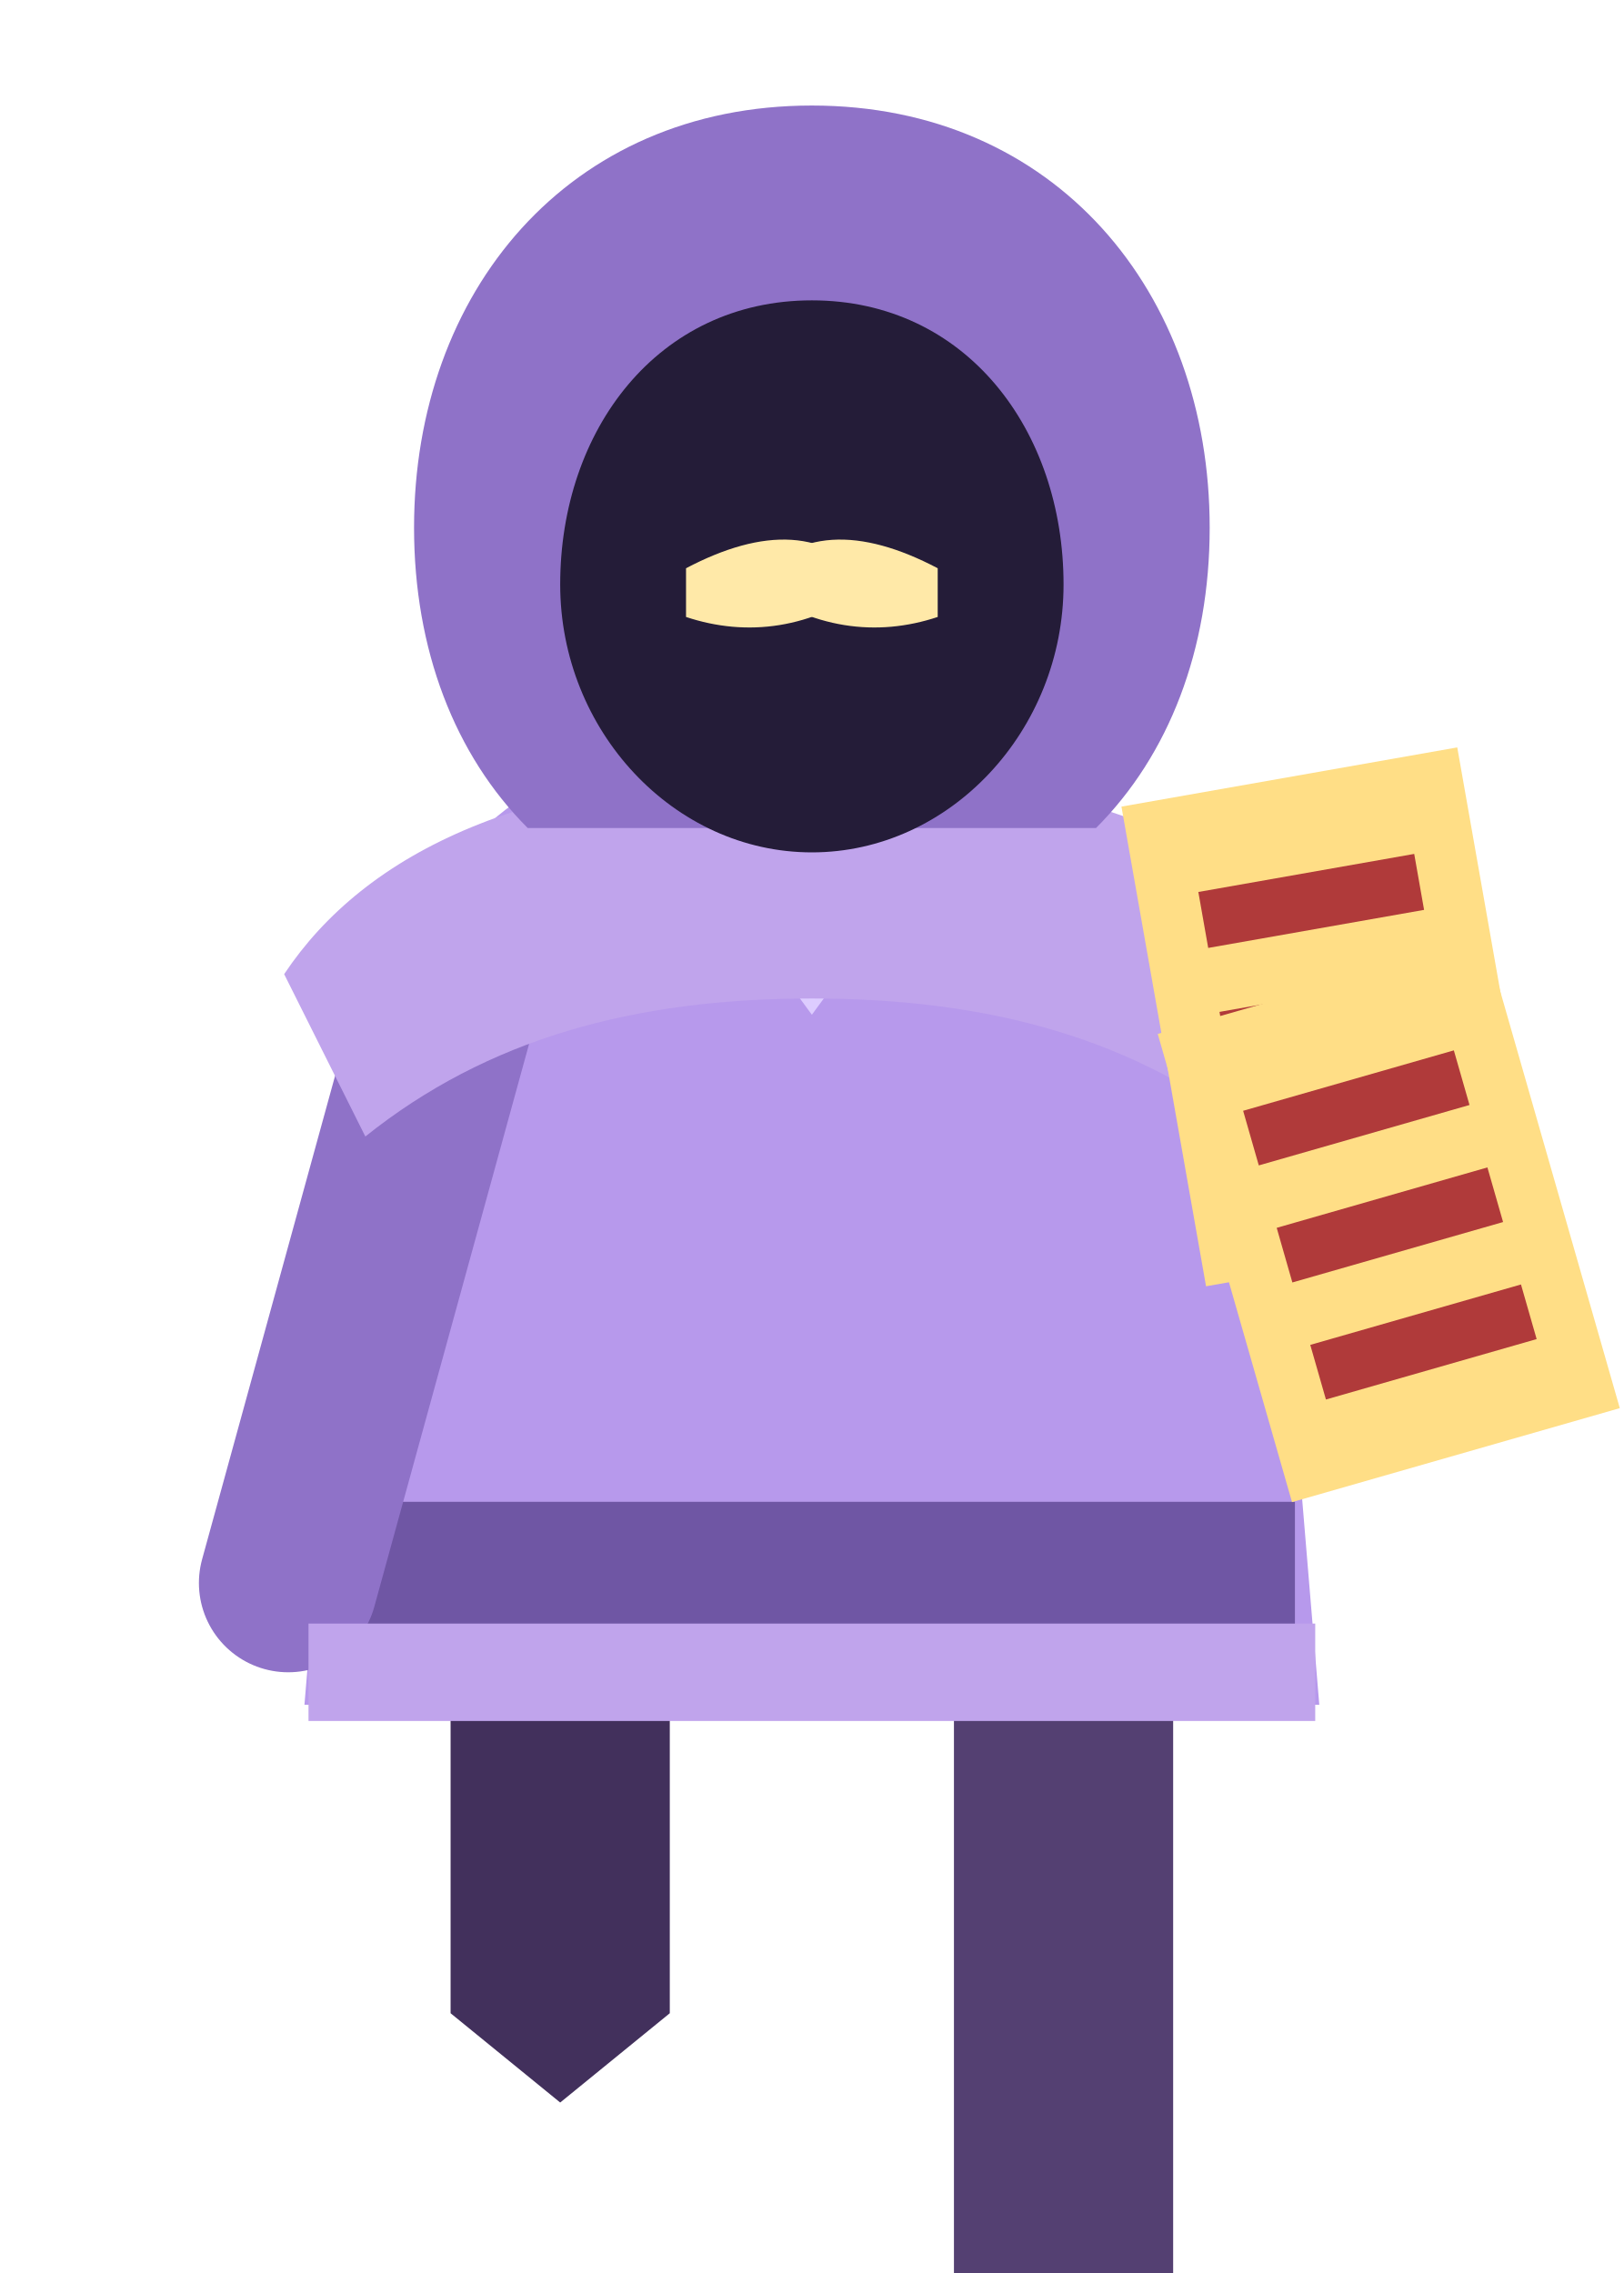
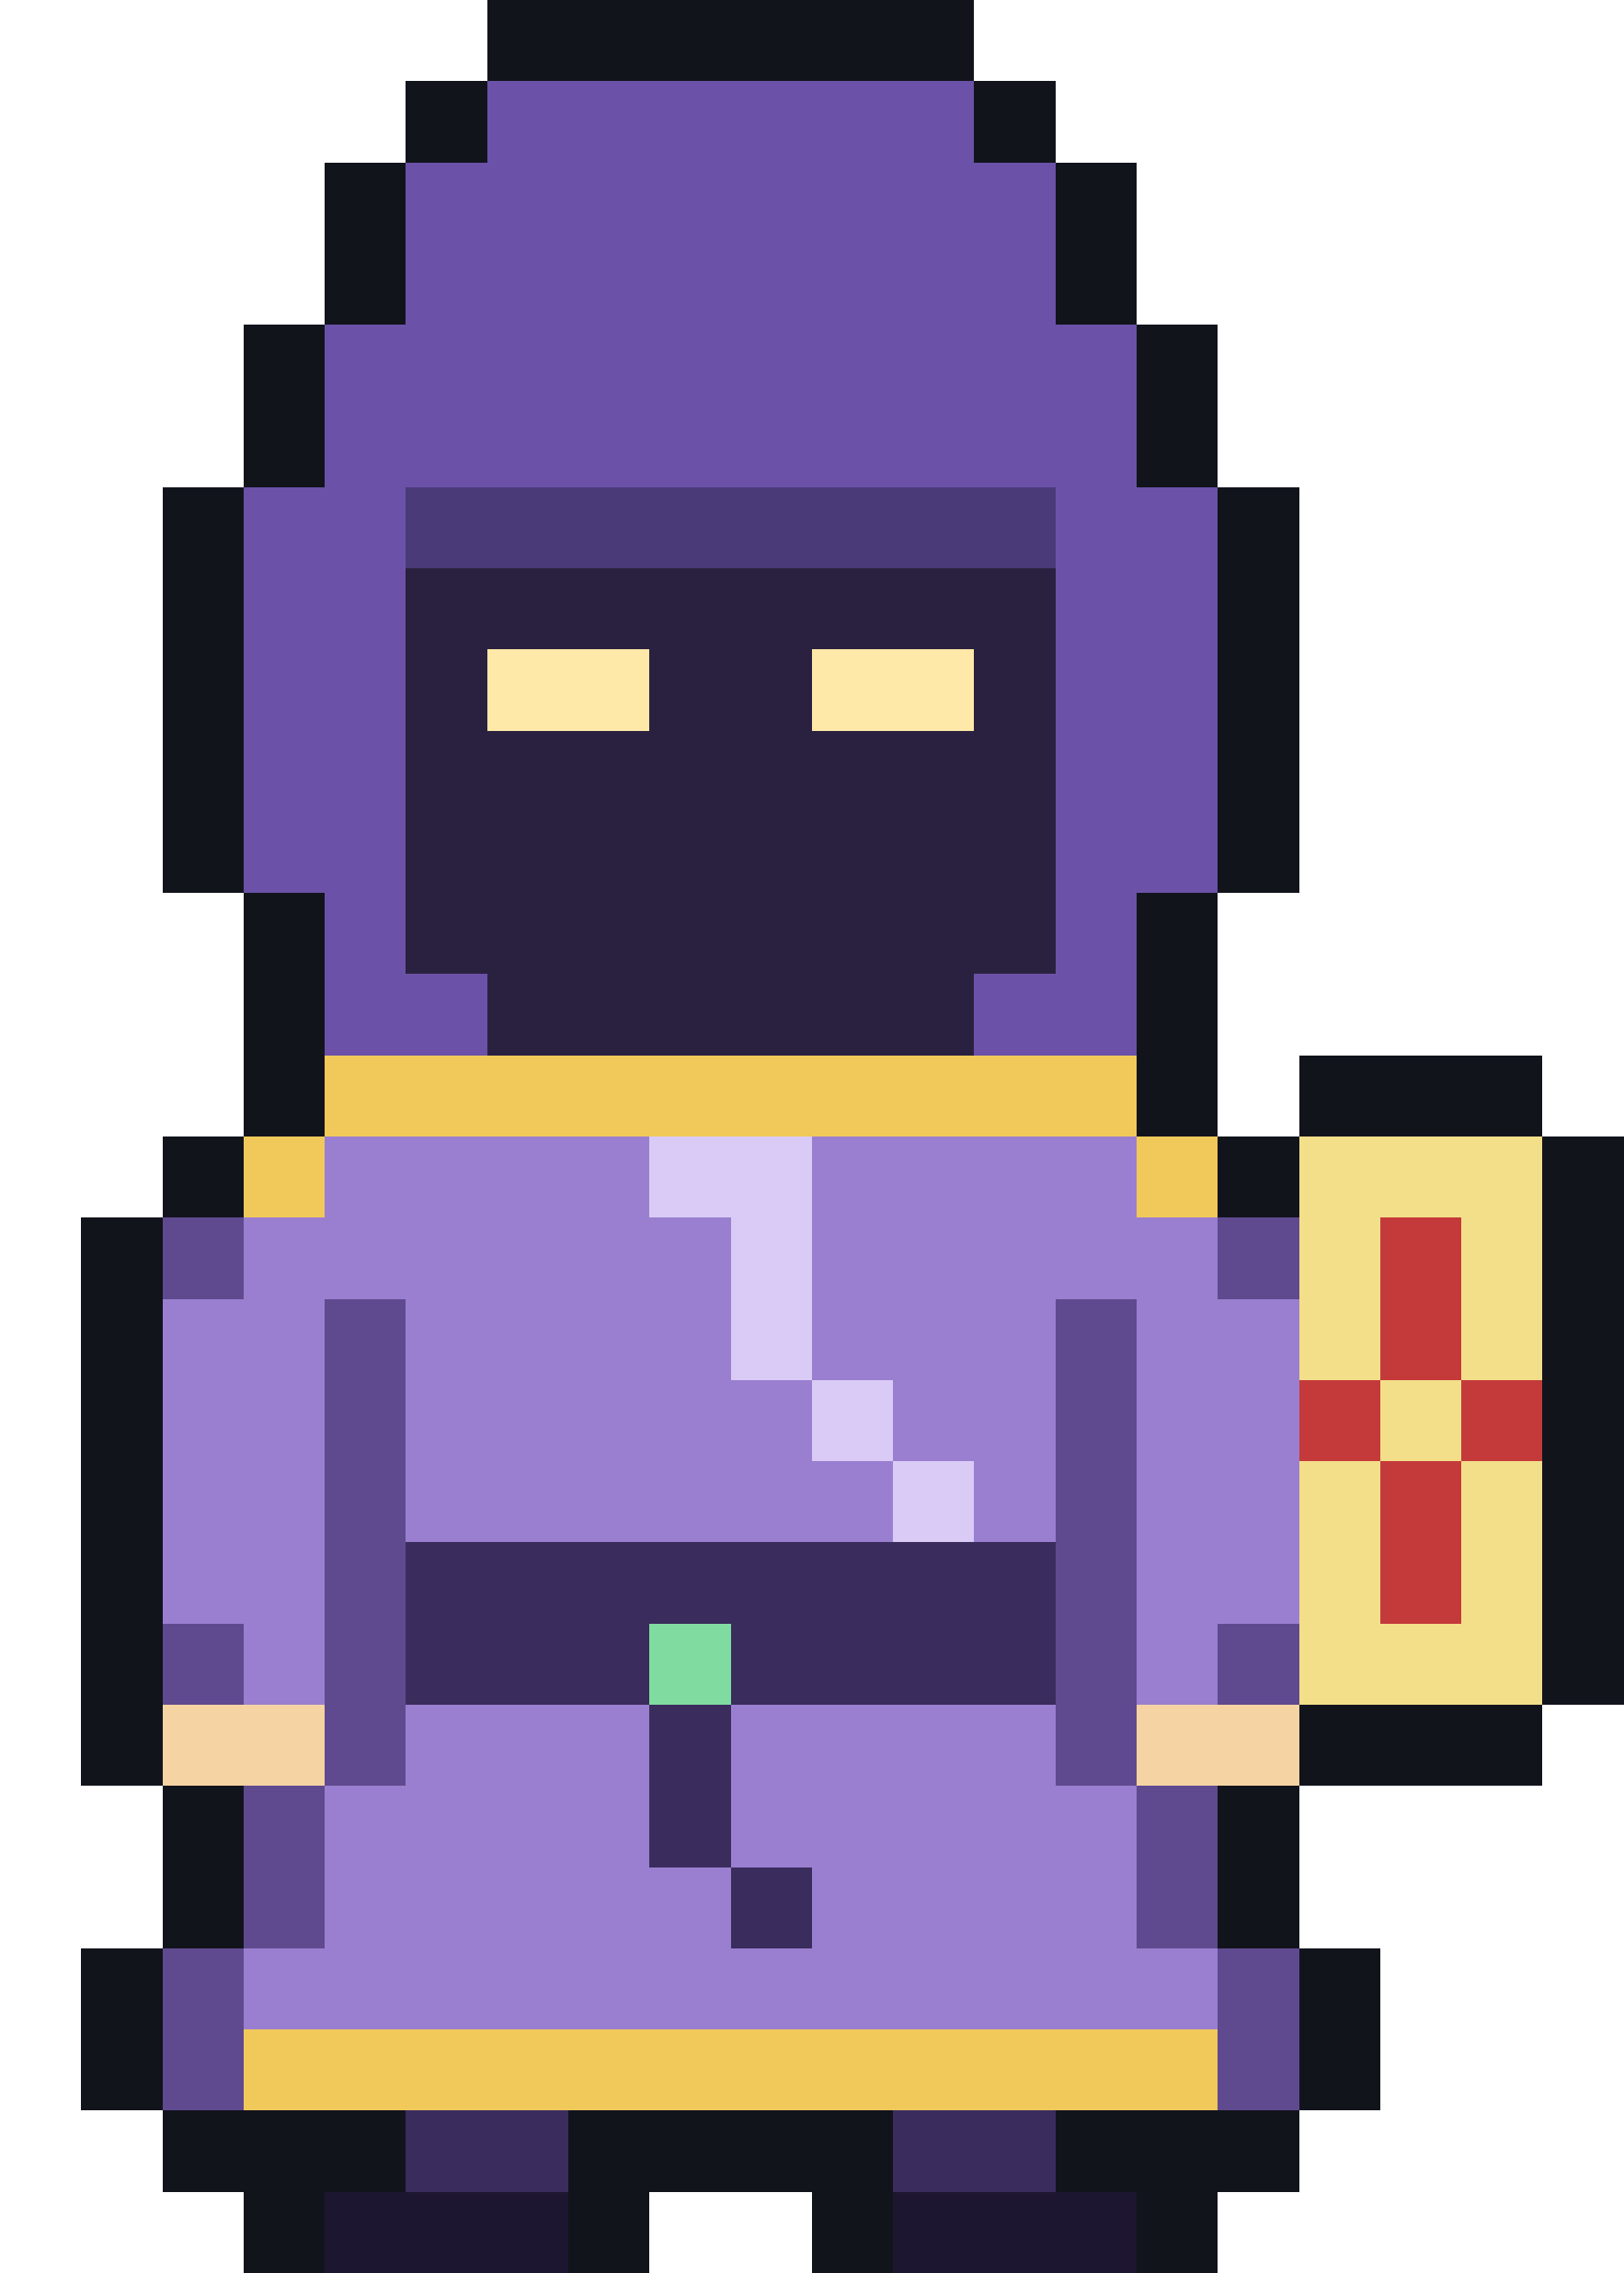
- <svg xmlns="http://www.w3.org/2000/svg" viewBox="0 0 40 56" width="40" height="56">
-   <path d="M11.1 42.0 h5.4 v7.6 l-2.7 2.2 l-2.7 -2.2z" fill="#42305c" />
-   <path d="M23.5 42.0 h5.4 v14.0 l-2.7 2.2 l-2.7 -2.2z" fill="#544072" />
-   <path d="M20.0 18 c-9.5 0 -10.5 5 -11.5 12 L7.5 42 h25.0 L31.5 30 c-1-7 -8.5-12 -9.5-12z" fill="#b799ec" />
-   <rect x="8.1" y="37" width="23.8" height="4.4" fill="#6f56a4" />
-   <path d="M15.6 19 L20.0 25 L24.4 19 L20.0 17.4z" fill="#ddccff" />
-   <path d="M11.5 23.0 L7.1 39.0" stroke="#8f72c8" stroke-width="4.4" stroke-linecap="round" fill="none" />
-   <path d="M28.5 23.0 L32.9 29.0" stroke="#b799ec" stroke-width="4.4" stroke-linecap="round" fill="none" />
-   <circle cx="20.0" cy="10.5" r="6.4" fill="#f2d3a6" />
-   <path d="M13.6 9.7 a6.4 6.4 0 0 1 12.8 0 z" fill="#241c38" />
-   <circle cx="17.6" cy="12.1" r="0.95" fill="#2b2118" />
-   <circle cx="22.4" cy="12.1" r="0.95" fill="#2b2118" />
-   <path d="M20 19c-7 0-11 2-13 5l2 4c3-2.4 6.6-3.4 11-3.4s8 1 11 3.4l2-4c-2-3-6-5-13-5z" fill="#c0a4ec" />
-   <rect x="7.6" y="40" width="24.8" height="2.4" fill="#c0a4ec" />
-   <path d="M20 2.6c6 0 9.8 4.6 9.8 10.4 0 3-1 5.6-2.8 7.4H13c-1.8-1.8-2.8-4.4-2.8-7.4C10.2 7.2 14 2.6 20 2.6z" fill="#8f72c8" />
-   <path d="M20 7.4c3.8 0 6.2 3.2 6.2 7 0 3.6-2.8 6.6-6.2 6.6s-6.2-3-6.2-6.6c0-3.8 2.4-7 6.2-7z" fill="#241c38" />
-   <path d="M16.9 14c1.9-1 3.5-1 4.6.4-1.5 1.1-3.1 1.3-4.6.8z" fill="#ffe9a8" />
-   <path d="M23.1 14c-1.9-1-3.5-1-4.6.4 1.5 1.1 3.1 1.3 4.6.8z" fill="#ffe9a8" />
-   <g transform="rotate(-10 33.1 25)">
-     <rect x="28.6" y="19.0" width="8.4" height="12" fill="#ffde86" />
-     <g fill="#b03a3a">
-       <rect x="30.1" y="21.4" width="5.4" height="1.4" />
-       <rect x="30.1" y="24.4" width="5.4" height="1.4" />
-       <rect x="30.1" y="27.4" width="5.4" height="1.4" />
-     </g>
-   </g>
-   <g transform="rotate(-16 34.5 30)">
-     <rect x="30.0" y="24.0" width="8.4" height="12" fill="#ffde86" />
-     <g fill="#b03a3a">
-       <rect x="31.5" y="26.4" width="5.4" height="1.4" />
-       <rect x="31.5" y="29.4" width="5.4" height="1.4" />
-       <rect x="31.5" y="32.4" width="5.4" height="1.4" />
-     </g>
-   </g>
+ <svg xmlns="http://www.w3.org/2000/svg" viewBox="0 0 40 56" width="40" height="56" shape-rendering="crispEdges">
+   <rect x="12" y="0" width="12" height="2" fill="#12141c" />
+   <rect x="10" y="2" width="2" height="2" fill="#12141c" />
+   <rect x="12" y="2" width="12" height="2" fill="#6b52a8" />
+   <rect x="24" y="2" width="2" height="2" fill="#12141c" />
+   <rect x="8" y="4" width="2" height="2" fill="#12141c" />
+   <rect x="10" y="4" width="16" height="2" fill="#6b52a8" />
+   <rect x="26" y="4" width="2" height="2" fill="#12141c" />
+   <rect x="8" y="6" width="2" height="2" fill="#12141c" />
+   <rect x="10" y="6" width="16" height="2" fill="#6b52a8" />
+   <rect x="26" y="6" width="2" height="2" fill="#12141c" />
+   <rect x="6" y="8" width="2" height="2" fill="#12141c" />
+   <rect x="8" y="8" width="20" height="2" fill="#6b52a8" />
+   <rect x="28" y="8" width="2" height="2" fill="#12141c" />
+   <rect x="6" y="10" width="2" height="2" fill="#12141c" />
+   <rect x="8" y="10" width="20" height="2" fill="#6b52a8" />
+   <rect x="28" y="10" width="2" height="2" fill="#12141c" />
+   <rect x="4" y="12" width="2" height="2" fill="#12141c" />
+   <rect x="6" y="12" width="4" height="2" fill="#6b52a8" />
+   <rect x="10" y="12" width="16" height="2" fill="#4a3a78" />
+   <rect x="26" y="12" width="4" height="2" fill="#6b52a8" />
+   <rect x="30" y="12" width="2" height="2" fill="#12141c" />
+   <rect x="4" y="14" width="2" height="2" fill="#12141c" />
+   <rect x="6" y="14" width="4" height="2" fill="#6b52a8" />
+   <rect x="10" y="14" width="16" height="2" fill="#2a2140" />
+   <rect x="26" y="14" width="4" height="2" fill="#6b52a8" />
+   <rect x="30" y="14" width="2" height="2" fill="#12141c" />
+   <rect x="4" y="16" width="2" height="2" fill="#12141c" />
+   <rect x="6" y="16" width="4" height="2" fill="#6b52a8" />
+   <rect x="10" y="16" width="2" height="2" fill="#2a2140" />
+   <rect x="12" y="16" width="4" height="2" fill="#ffe9a8" />
+   <rect x="16" y="16" width="4" height="2" fill="#2a2140" />
+   <rect x="20" y="16" width="4" height="2" fill="#ffe9a8" />
+   <rect x="24" y="16" width="2" height="2" fill="#2a2140" />
+   <rect x="26" y="16" width="4" height="2" fill="#6b52a8" />
+   <rect x="30" y="16" width="2" height="2" fill="#12141c" />
+   <rect x="4" y="18" width="2" height="2" fill="#12141c" />
+   <rect x="6" y="18" width="4" height="2" fill="#6b52a8" />
+   <rect x="10" y="18" width="16" height="2" fill="#2a2140" />
+   <rect x="26" y="18" width="4" height="2" fill="#6b52a8" />
+   <rect x="30" y="18" width="2" height="2" fill="#12141c" />
+   <rect x="4" y="20" width="2" height="2" fill="#12141c" />
+   <rect x="6" y="20" width="4" height="2" fill="#6b52a8" />
+   <rect x="10" y="20" width="16" height="2" fill="#2a2140" />
+   <rect x="26" y="20" width="4" height="2" fill="#6b52a8" />
+   <rect x="30" y="20" width="2" height="2" fill="#12141c" />
+   <rect x="6" y="22" width="2" height="2" fill="#12141c" />
+   <rect x="8" y="22" width="2" height="2" fill="#6b52a8" />
+   <rect x="10" y="22" width="16" height="2" fill="#2a2140" />
+   <rect x="26" y="22" width="2" height="2" fill="#6b52a8" />
+   <rect x="28" y="22" width="2" height="2" fill="#12141c" />
+   <rect x="6" y="24" width="2" height="2" fill="#12141c" />
+   <rect x="8" y="24" width="4" height="2" fill="#6b52a8" />
+   <rect x="12" y="24" width="12" height="2" fill="#2a2140" />
+   <rect x="24" y="24" width="4" height="2" fill="#6b52a8" />
+   <rect x="28" y="24" width="2" height="2" fill="#12141c" />
+   <rect x="6" y="26" width="2" height="2" fill="#12141c" />
+   <rect x="8" y="26" width="20" height="2" fill="#f0c95a" />
+   <rect x="28" y="26" width="2" height="2" fill="#12141c" />
+   <rect x="32" y="26" width="6" height="2" fill="#12141c" />
+   <rect x="4" y="28" width="2" height="2" fill="#12141c" />
+   <rect x="6" y="28" width="2" height="2" fill="#f0c95a" />
+   <rect x="8" y="28" width="8" height="2" fill="#9a7fd0" />
+   <rect x="16" y="28" width="4" height="2" fill="#d9cbf5" />
+   <rect x="20" y="28" width="8" height="2" fill="#9a7fd0" />
+   <rect x="28" y="28" width="2" height="2" fill="#f0c95a" />
+   <rect x="30" y="28" width="2" height="2" fill="#12141c" />
+   <rect x="32" y="28" width="6" height="2" fill="#f3df8a" />
+   <rect x="38" y="28" width="2" height="2" fill="#12141c" />
+   <rect x="2" y="30" width="2" height="2" fill="#12141c" />
+   <rect x="4" y="30" width="2" height="2" fill="#5f4a8f" />
+   <rect x="6" y="30" width="12" height="2" fill="#9a7fd0" />
+   <rect x="18" y="30" width="2" height="2" fill="#d9cbf5" />
+   <rect x="20" y="30" width="10" height="2" fill="#9a7fd0" />
+   <rect x="30" y="30" width="2" height="2" fill="#5f4a8f" />
+   <rect x="32" y="30" width="2" height="2" fill="#f3df8a" />
+   <rect x="34" y="30" width="2" height="2" fill="#c43a3a" />
+   <rect x="36" y="30" width="2" height="2" fill="#f3df8a" />
+   <rect x="38" y="30" width="2" height="2" fill="#12141c" />
+   <rect x="2" y="32" width="2" height="2" fill="#12141c" />
+   <rect x="4" y="32" width="4" height="2" fill="#9a7fd0" />
+   <rect x="8" y="32" width="2" height="2" fill="#5f4a8f" />
+   <rect x="10" y="32" width="8" height="2" fill="#9a7fd0" />
+   <rect x="18" y="32" width="2" height="2" fill="#d9cbf5" />
+   <rect x="20" y="32" width="6" height="2" fill="#9a7fd0" />
+   <rect x="26" y="32" width="2" height="2" fill="#5f4a8f" />
+   <rect x="28" y="32" width="4" height="2" fill="#9a7fd0" />
+   <rect x="32" y="32" width="2" height="2" fill="#f3df8a" />
+   <rect x="34" y="32" width="2" height="2" fill="#c43a3a" />
+   <rect x="36" y="32" width="2" height="2" fill="#f3df8a" />
+   <rect x="38" y="32" width="2" height="2" fill="#12141c" />
+   <rect x="2" y="34" width="2" height="2" fill="#12141c" />
+   <rect x="4" y="34" width="4" height="2" fill="#9a7fd0" />
+   <rect x="8" y="34" width="2" height="2" fill="#5f4a8f" />
+   <rect x="10" y="34" width="10" height="2" fill="#9a7fd0" />
+   <rect x="20" y="34" width="2" height="2" fill="#d9cbf5" />
+   <rect x="22" y="34" width="4" height="2" fill="#9a7fd0" />
+   <rect x="26" y="34" width="2" height="2" fill="#5f4a8f" />
+   <rect x="28" y="34" width="4" height="2" fill="#9a7fd0" />
+   <rect x="32" y="34" width="2" height="2" fill="#c43a3a" />
+   <rect x="34" y="34" width="2" height="2" fill="#f3df8a" />
+   <rect x="36" y="34" width="2" height="2" fill="#c43a3a" />
+   <rect x="38" y="34" width="2" height="2" fill="#12141c" />
+   <rect x="2" y="36" width="2" height="2" fill="#12141c" />
+   <rect x="4" y="36" width="4" height="2" fill="#9a7fd0" />
+   <rect x="8" y="36" width="2" height="2" fill="#5f4a8f" />
+   <rect x="10" y="36" width="12" height="2" fill="#9a7fd0" />
+   <rect x="22" y="36" width="2" height="2" fill="#d9cbf5" />
+   <rect x="24" y="36" width="2" height="2" fill="#9a7fd0" />
+   <rect x="26" y="36" width="2" height="2" fill="#5f4a8f" />
+   <rect x="28" y="36" width="4" height="2" fill="#9a7fd0" />
+   <rect x="32" y="36" width="2" height="2" fill="#f3df8a" />
+   <rect x="34" y="36" width="2" height="2" fill="#c43a3a" />
+   <rect x="36" y="36" width="2" height="2" fill="#f3df8a" />
+   <rect x="38" y="36" width="2" height="2" fill="#12141c" />
+   <rect x="2" y="38" width="2" height="2" fill="#12141c" />
+   <rect x="4" y="38" width="4" height="2" fill="#9a7fd0" />
+   <rect x="8" y="38" width="2" height="2" fill="#5f4a8f" />
+   <rect x="10" y="38" width="16" height="2" fill="#3a2c5c" />
+   <rect x="26" y="38" width="2" height="2" fill="#5f4a8f" />
+   <rect x="28" y="38" width="4" height="2" fill="#9a7fd0" />
+   <rect x="32" y="38" width="2" height="2" fill="#f3df8a" />
+   <rect x="34" y="38" width="2" height="2" fill="#c43a3a" />
+   <rect x="36" y="38" width="2" height="2" fill="#f3df8a" />
+   <rect x="38" y="38" width="2" height="2" fill="#12141c" />
+   <rect x="2" y="40" width="2" height="2" fill="#12141c" />
+   <rect x="4" y="40" width="2" height="2" fill="#5f4a8f" />
+   <rect x="6" y="40" width="2" height="2" fill="#9a7fd0" />
+   <rect x="8" y="40" width="2" height="2" fill="#5f4a8f" />
+   <rect x="10" y="40" width="6" height="2" fill="#3a2c5c" />
+   <rect x="16" y="40" width="2" height="2" fill="#7fdba0" />
+   <rect x="18" y="40" width="8" height="2" fill="#3a2c5c" />
+   <rect x="26" y="40" width="2" height="2" fill="#5f4a8f" />
+   <rect x="28" y="40" width="2" height="2" fill="#9a7fd0" />
+   <rect x="30" y="40" width="2" height="2" fill="#5f4a8f" />
+   <rect x="32" y="40" width="6" height="2" fill="#f3df8a" />
+   <rect x="38" y="40" width="2" height="2" fill="#12141c" />
+   <rect x="2" y="42" width="2" height="2" fill="#12141c" />
+   <rect x="4" y="42" width="4" height="2" fill="#f6d3a3" />
+   <rect x="8" y="42" width="2" height="2" fill="#5f4a8f" />
+   <rect x="10" y="42" width="6" height="2" fill="#9a7fd0" />
+   <rect x="16" y="42" width="2" height="2" fill="#3a2c5c" />
+   <rect x="18" y="42" width="8" height="2" fill="#9a7fd0" />
+   <rect x="26" y="42" width="2" height="2" fill="#5f4a8f" />
+   <rect x="28" y="42" width="4" height="2" fill="#f6d3a3" />
+   <rect x="32" y="42" width="6" height="2" fill="#12141c" />
+   <rect x="4" y="44" width="2" height="2" fill="#12141c" />
+   <rect x="6" y="44" width="2" height="2" fill="#5f4a8f" />
+   <rect x="8" y="44" width="8" height="2" fill="#9a7fd0" />
+   <rect x="16" y="44" width="2" height="2" fill="#3a2c5c" />
+   <rect x="18" y="44" width="10" height="2" fill="#9a7fd0" />
+   <rect x="28" y="44" width="2" height="2" fill="#5f4a8f" />
+   <rect x="30" y="44" width="2" height="2" fill="#12141c" />
+   <rect x="4" y="46" width="2" height="2" fill="#12141c" />
+   <rect x="6" y="46" width="2" height="2" fill="#5f4a8f" />
+   <rect x="8" y="46" width="10" height="2" fill="#9a7fd0" />
+   <rect x="18" y="46" width="2" height="2" fill="#3a2c5c" />
+   <rect x="20" y="46" width="8" height="2" fill="#9a7fd0" />
+   <rect x="28" y="46" width="2" height="2" fill="#5f4a8f" />
+   <rect x="30" y="46" width="2" height="2" fill="#12141c" />
+   <rect x="2" y="48" width="2" height="2" fill="#12141c" />
+   <rect x="4" y="48" width="2" height="2" fill="#5f4a8f" />
+   <rect x="6" y="48" width="24" height="2" fill="#9a7fd0" />
+   <rect x="30" y="48" width="2" height="2" fill="#5f4a8f" />
+   <rect x="32" y="48" width="2" height="2" fill="#12141c" />
+   <rect x="2" y="50" width="2" height="2" fill="#12141c" />
+   <rect x="4" y="50" width="2" height="2" fill="#5f4a8f" />
+   <rect x="6" y="50" width="24" height="2" fill="#f0c95a" />
+   <rect x="30" y="50" width="2" height="2" fill="#5f4a8f" />
+   <rect x="32" y="50" width="2" height="2" fill="#12141c" />
+   <rect x="4" y="52" width="6" height="2" fill="#12141c" />
+   <rect x="10" y="52" width="4" height="2" fill="#3a2c5c" />
+   <rect x="14" y="52" width="8" height="2" fill="#12141c" />
+   <rect x="22" y="52" width="4" height="2" fill="#3a2c5c" />
+   <rect x="26" y="52" width="6" height="2" fill="#12141c" />
+   <rect x="6" y="54" width="2" height="2" fill="#12141c" />
+   <rect x="8" y="54" width="6" height="2" fill="#1d1630" />
+   <rect x="14" y="54" width="2" height="2" fill="#12141c" />
+   <rect x="20" y="54" width="2" height="2" fill="#12141c" />
+   <rect x="22" y="54" width="6" height="2" fill="#1d1630" />
+   <rect x="28" y="54" width="2" height="2" fill="#12141c" />
</svg>
